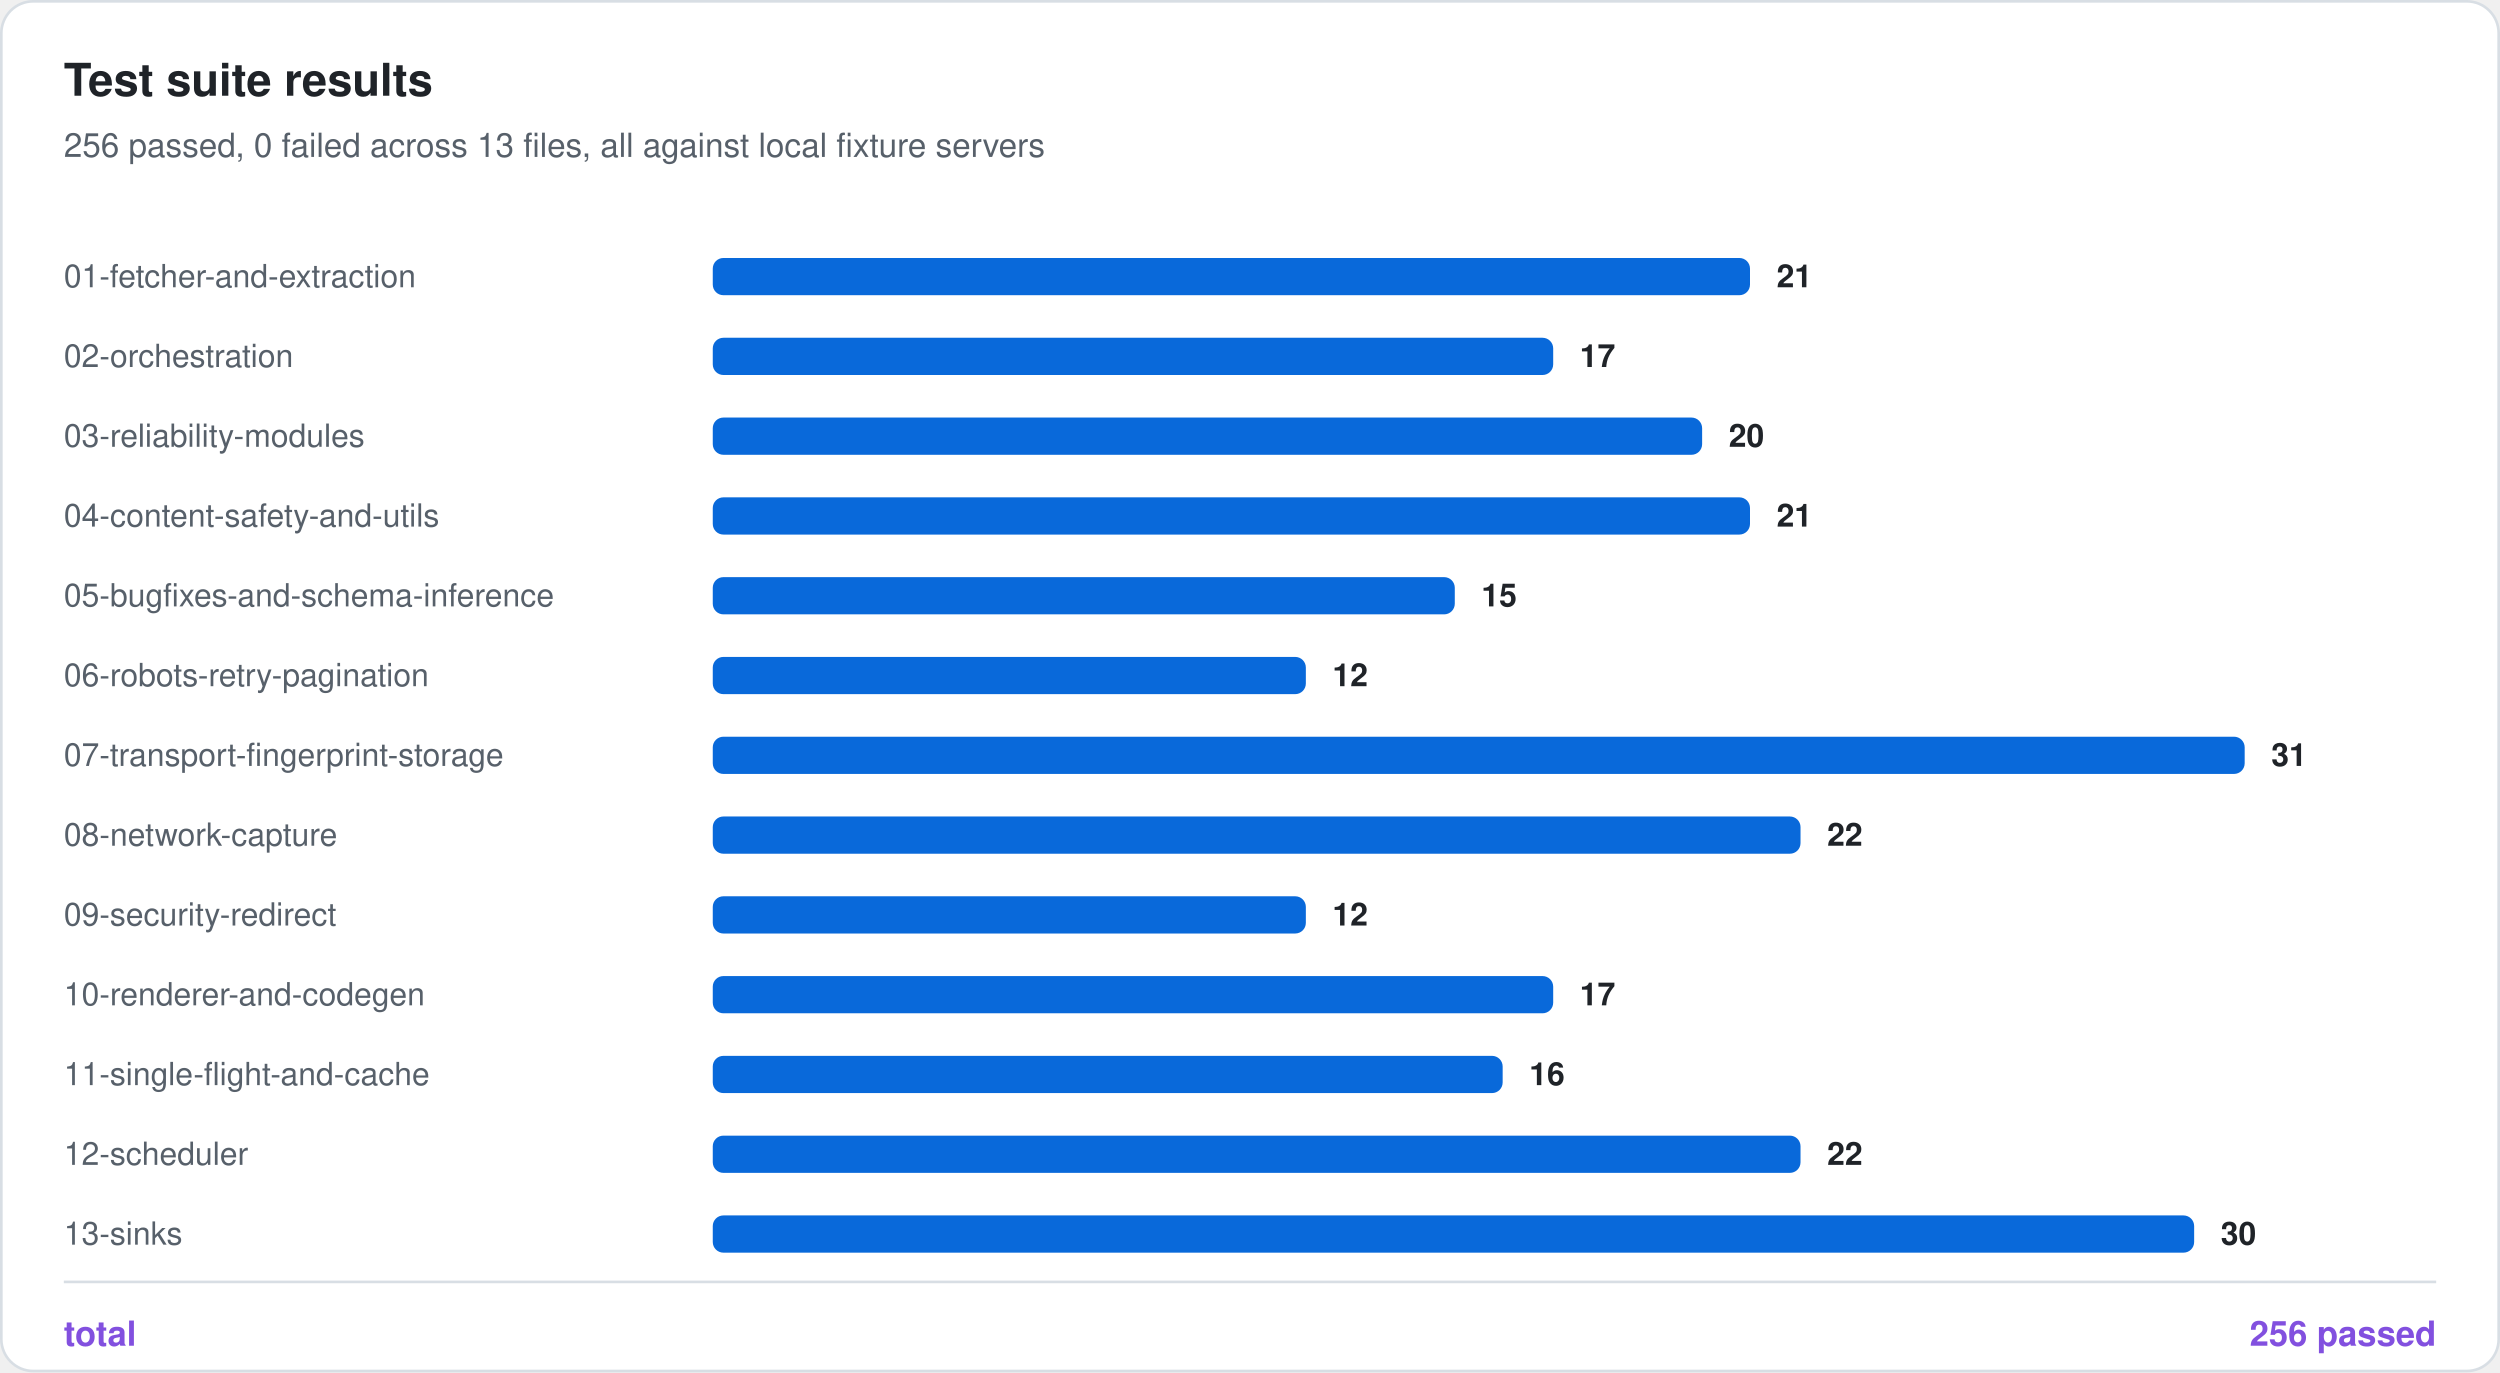
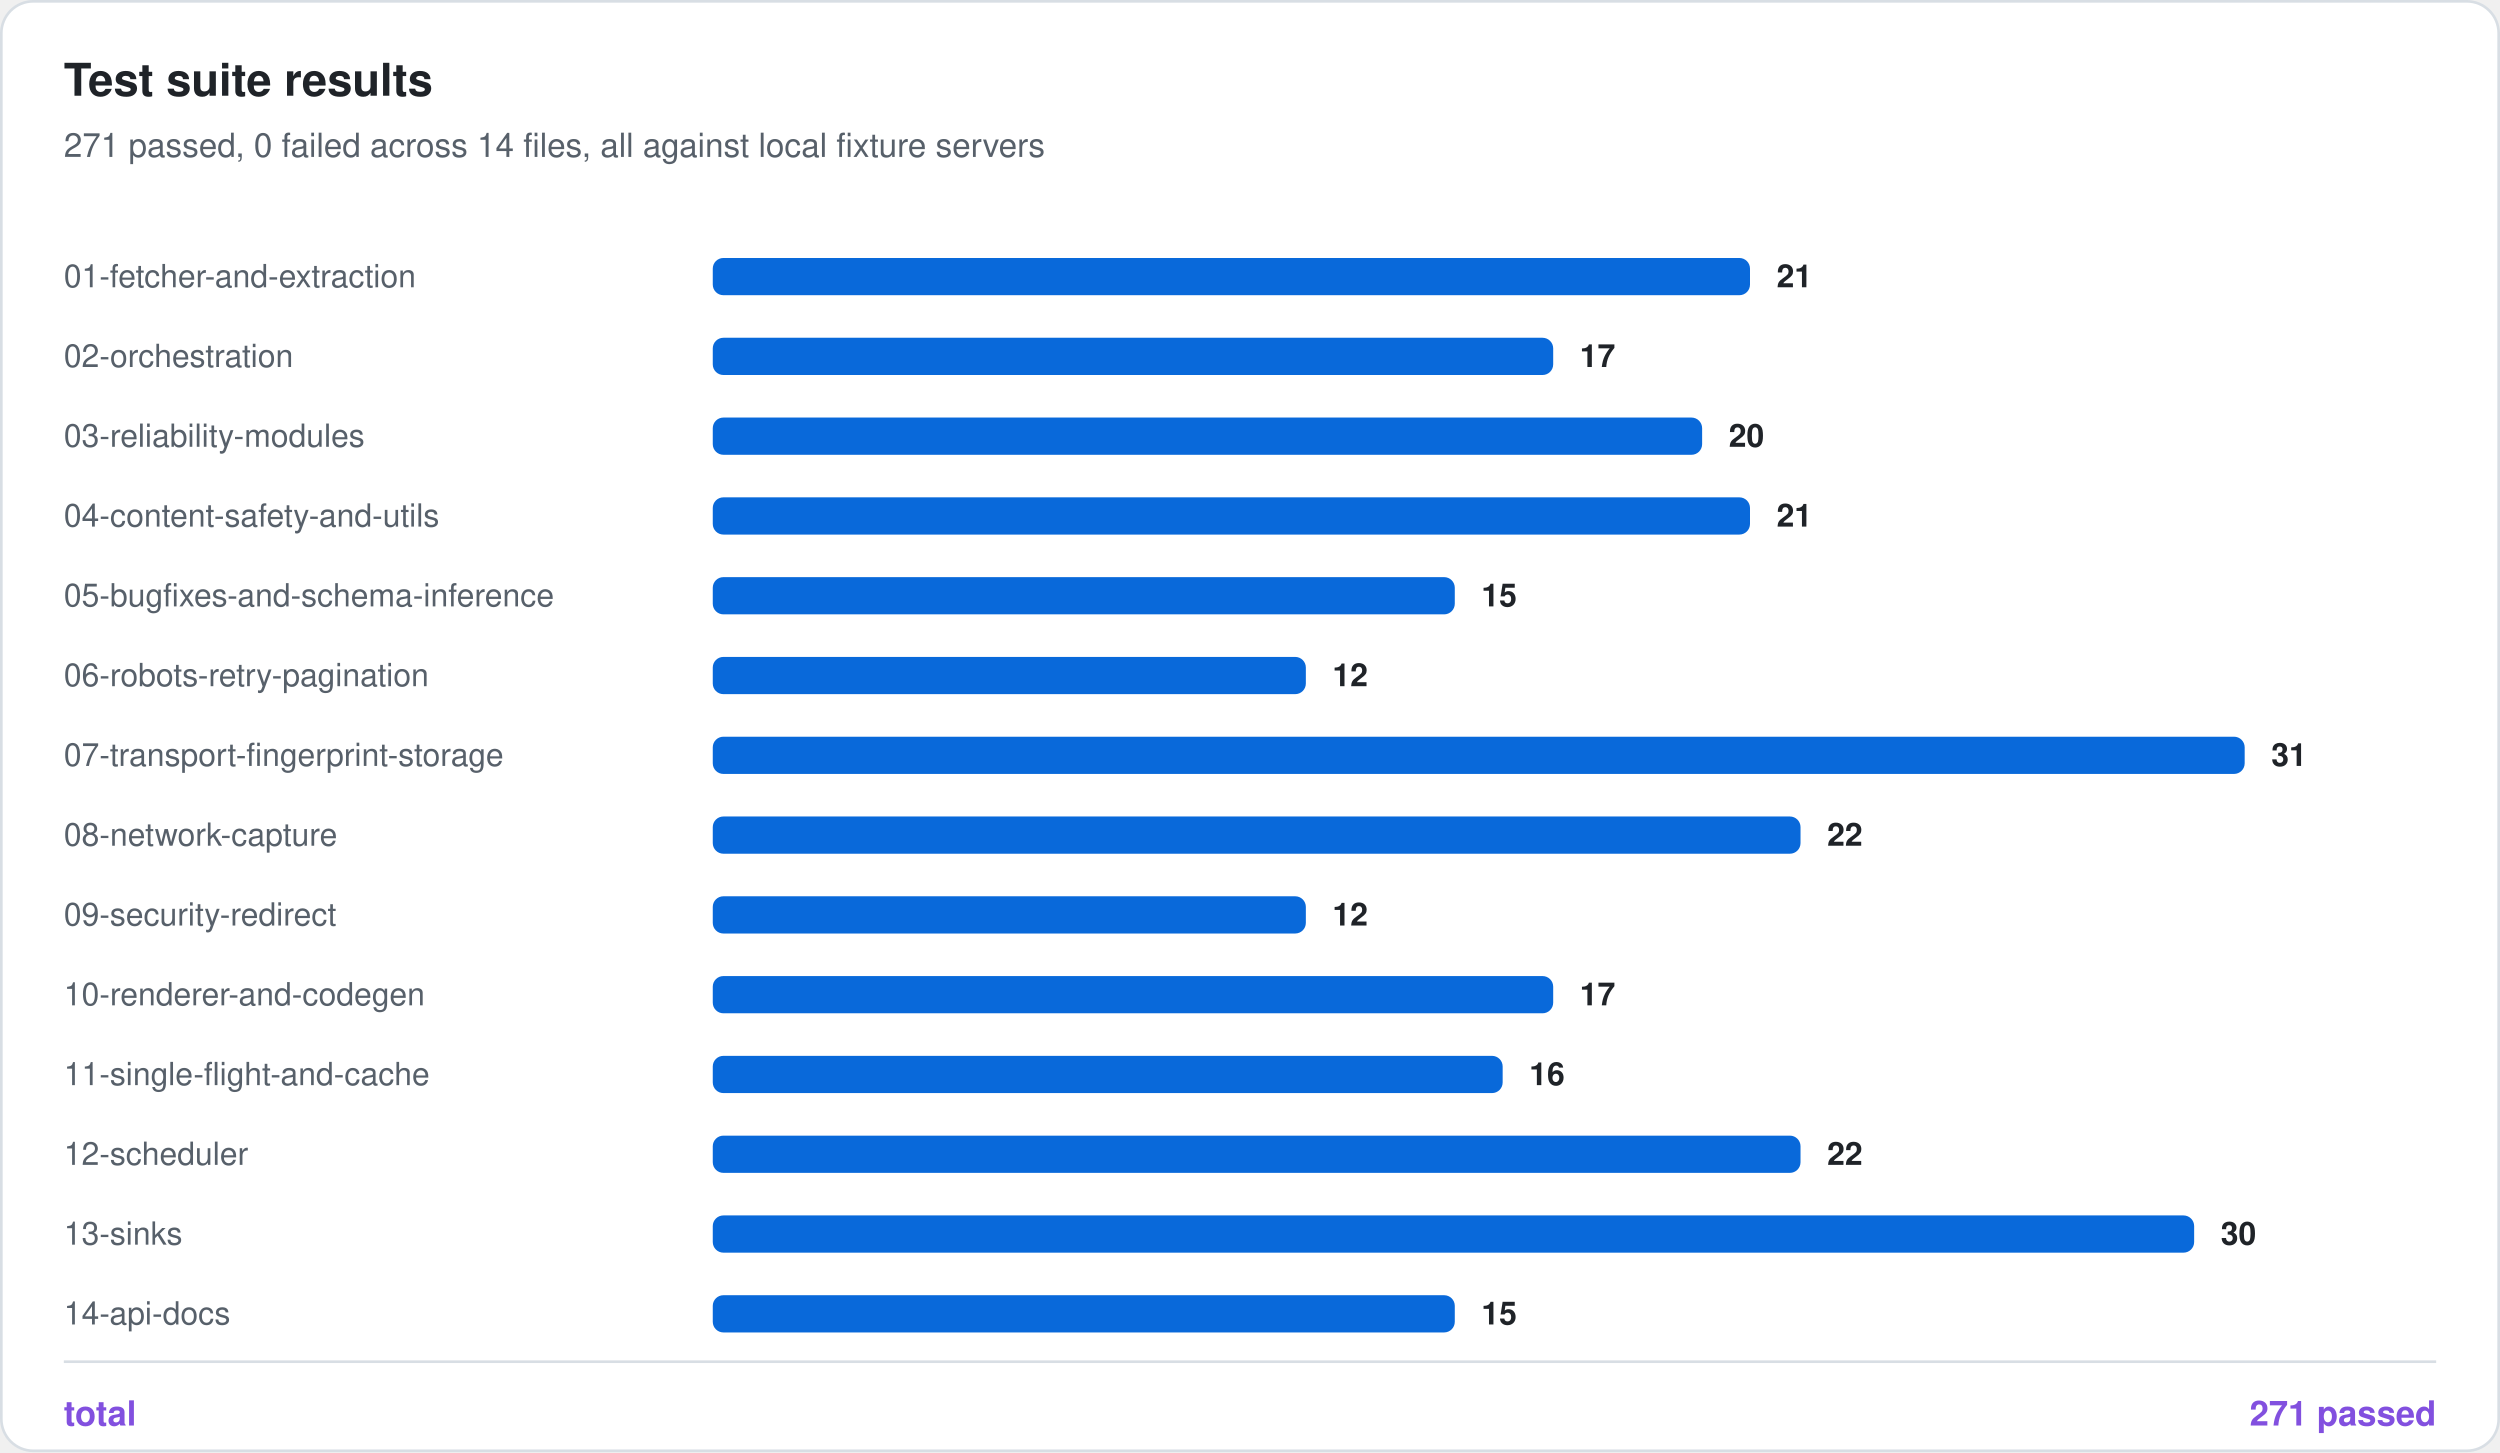
- <svg xmlns="http://www.w3.org/2000/svg" width="940" height="516" viewBox="0 0 940 516" role="img" aria-label="Test suite results per file">
-   <rect x="0.5" y="0.5" width="939" height="515" rx="12" fill="#ffffff" stroke="#d8dee4" />
+ <svg xmlns="http://www.w3.org/2000/svg" width="940" height="546" viewBox="0 0 940 546" role="img" aria-label="Test suite results per file">
+   <rect x="0.5" y="0.5" width="939" height="545" rx="12" fill="#ffffff" stroke="#d8dee4" />
  <text x="24" y="36" font-family="ui-sans-serif, -apple-system, Segoe UI, Helvetica, Arial, sans-serif" font-size="17" font-weight="600" fill="#1f2328">Test suite results</text>
-   <text x="24" y="59" font-family="ui-sans-serif, -apple-system, Segoe UI, Helvetica, Arial, sans-serif" font-size="12.5" fill="#57606a">256 passed, 0 failed across 13 files, all against local fixture servers</text>
+   <text x="24" y="59" font-family="ui-sans-serif, -apple-system, Segoe UI, Helvetica, Arial, sans-serif" font-size="12.5" fill="#57606a">271 passed, 0 failed across 14 files, all against local fixture servers</text>
  <text x="24" y="108" font-family="ui-sans-serif, -apple-system, Segoe UI, Helvetica, Arial, sans-serif" font-size="12" fill="#57606a">01-fetcher-and-extraction</text>
  <rect x="268" y="97" width="390" height="14" rx="4" fill="#0969da" />
  <text x="668" y="108" font-family="ui-sans-serif, -apple-system, Segoe UI, Helvetica, Arial, sans-serif" font-size="12" font-weight="600" fill="#1f2328">21</text>
  <text x="24" y="138" font-family="ui-sans-serif, -apple-system, Segoe UI, Helvetica, Arial, sans-serif" font-size="12" fill="#57606a">02-orchestration</text>
  <rect x="268" y="127" width="316" height="14" rx="4" fill="#0969da" />
  <text x="594" y="138" font-family="ui-sans-serif, -apple-system, Segoe UI, Helvetica, Arial, sans-serif" font-size="12" font-weight="600" fill="#1f2328">17</text>
  <text x="24" y="168" font-family="ui-sans-serif, -apple-system, Segoe UI, Helvetica, Arial, sans-serif" font-size="12" fill="#57606a">03-reliability-modules</text>
  <rect x="268" y="157" width="372" height="14" rx="4" fill="#0969da" />
  <text x="650" y="168" font-family="ui-sans-serif, -apple-system, Segoe UI, Helvetica, Arial, sans-serif" font-size="12" font-weight="600" fill="#1f2328">20</text>
  <text x="24" y="198" font-family="ui-sans-serif, -apple-system, Segoe UI, Helvetica, Arial, sans-serif" font-size="12" fill="#57606a">04-content-safety-and-utils</text>
  <rect x="268" y="187" width="390" height="14" rx="4" fill="#0969da" />
  <text x="668" y="198" font-family="ui-sans-serif, -apple-system, Segoe UI, Helvetica, Arial, sans-serif" font-size="12" font-weight="600" fill="#1f2328">21</text>
  <text x="24" y="228" font-family="ui-sans-serif, -apple-system, Segoe UI, Helvetica, Arial, sans-serif" font-size="12" fill="#57606a">05-bugfixes-and-schema-inference</text>
  <rect x="268" y="217" width="279" height="14" rx="4" fill="#0969da" />
  <text x="557" y="228" font-family="ui-sans-serif, -apple-system, Segoe UI, Helvetica, Arial, sans-serif" font-size="12" font-weight="600" fill="#1f2328">15</text>
  <text x="24" y="258" font-family="ui-sans-serif, -apple-system, Segoe UI, Helvetica, Arial, sans-serif" font-size="12" fill="#57606a">06-robots-retry-pagination</text>
  <rect x="268" y="247" width="223" height="14" rx="4" fill="#0969da" />
  <text x="501" y="258" font-family="ui-sans-serif, -apple-system, Segoe UI, Helvetica, Arial, sans-serif" font-size="12" font-weight="600" fill="#1f2328">12</text>
  <text x="24" y="288" font-family="ui-sans-serif, -apple-system, Segoe UI, Helvetica, Arial, sans-serif" font-size="12" fill="#57606a">07-transport-fingerprint-storage</text>
  <rect x="268" y="277" width="576" height="14" rx="4" fill="#0969da" />
  <text x="854" y="288" font-family="ui-sans-serif, -apple-system, Segoe UI, Helvetica, Arial, sans-serif" font-size="12" font-weight="600" fill="#1f2328">31</text>
  <text x="24" y="318" font-family="ui-sans-serif, -apple-system, Segoe UI, Helvetica, Arial, sans-serif" font-size="12" fill="#57606a">08-network-capture</text>
  <rect x="268" y="307" width="409" height="14" rx="4" fill="#0969da" />
  <text x="687" y="318" font-family="ui-sans-serif, -apple-system, Segoe UI, Helvetica, Arial, sans-serif" font-size="12" font-weight="600" fill="#1f2328">22</text>
  <text x="24" y="348" font-family="ui-sans-serif, -apple-system, Segoe UI, Helvetica, Arial, sans-serif" font-size="12" fill="#57606a">09-security-redirect</text>
  <rect x="268" y="337" width="223" height="14" rx="4" fill="#0969da" />
  <text x="501" y="348" font-family="ui-sans-serif, -apple-system, Segoe UI, Helvetica, Arial, sans-serif" font-size="12" font-weight="600" fill="#1f2328">12</text>
  <text x="24" y="378" font-family="ui-sans-serif, -apple-system, Segoe UI, Helvetica, Arial, sans-serif" font-size="12" fill="#57606a">10-renderer-and-codegen</text>
  <rect x="268" y="367" width="316" height="14" rx="4" fill="#0969da" />
  <text x="594" y="378" font-family="ui-sans-serif, -apple-system, Segoe UI, Helvetica, Arial, sans-serif" font-size="12" font-weight="600" fill="#1f2328">17</text>
  <text x="24" y="408" font-family="ui-sans-serif, -apple-system, Segoe UI, Helvetica, Arial, sans-serif" font-size="12" fill="#57606a">11-single-flight-and-cache</text>
  <rect x="268" y="397" width="297" height="14" rx="4" fill="#0969da" />
  <text x="575" y="408" font-family="ui-sans-serif, -apple-system, Segoe UI, Helvetica, Arial, sans-serif" font-size="12" font-weight="600" fill="#1f2328">16</text>
  <text x="24" y="438" font-family="ui-sans-serif, -apple-system, Segoe UI, Helvetica, Arial, sans-serif" font-size="12" fill="#57606a">12-scheduler</text>
  <rect x="268" y="427" width="409" height="14" rx="4" fill="#0969da" />
  <text x="687" y="438" font-family="ui-sans-serif, -apple-system, Segoe UI, Helvetica, Arial, sans-serif" font-size="12" font-weight="600" fill="#1f2328">22</text>
  <text x="24" y="468" font-family="ui-sans-serif, -apple-system, Segoe UI, Helvetica, Arial, sans-serif" font-size="12" fill="#57606a">13-sinks</text>
  <rect x="268" y="457" width="557" height="14" rx="4" fill="#0969da" />
  <text x="835" y="468" font-family="ui-sans-serif, -apple-system, Segoe UI, Helvetica, Arial, sans-serif" font-size="12" font-weight="600" fill="#1f2328">30</text>
-   <line x1="24" y1="482" x2="916" y2="482" stroke="#d8dee4" stroke-width="1" />
-   <text x="24" y="506" font-family="ui-sans-serif, -apple-system, Segoe UI, Helvetica, Arial, sans-serif" font-size="13" font-weight="600" fill="#8250df">total</text>
-   <text x="916" y="506" text-anchor="end" font-family="ui-sans-serif, -apple-system, Segoe UI, Helvetica, Arial, sans-serif" font-size="13" font-weight="600" fill="#8250df">256 passed</text>
+   <text x="24" y="498" font-family="ui-sans-serif, -apple-system, Segoe UI, Helvetica, Arial, sans-serif" font-size="12" fill="#57606a">14-api-docs</text>
+   <rect x="268" y="487" width="279" height="14" rx="4" fill="#0969da" />
+   <text x="557" y="498" font-family="ui-sans-serif, -apple-system, Segoe UI, Helvetica, Arial, sans-serif" font-size="12" font-weight="600" fill="#1f2328">15</text>
+   <line x1="24" y1="512" x2="916" y2="512" stroke="#d8dee4" stroke-width="1" />
+   <text x="24" y="536" font-family="ui-sans-serif, -apple-system, Segoe UI, Helvetica, Arial, sans-serif" font-size="13" font-weight="600" fill="#8250df">total</text>
+   <text x="916" y="536" text-anchor="end" font-family="ui-sans-serif, -apple-system, Segoe UI, Helvetica, Arial, sans-serif" font-size="13" font-weight="600" fill="#8250df">271 passed</text>
</svg>
